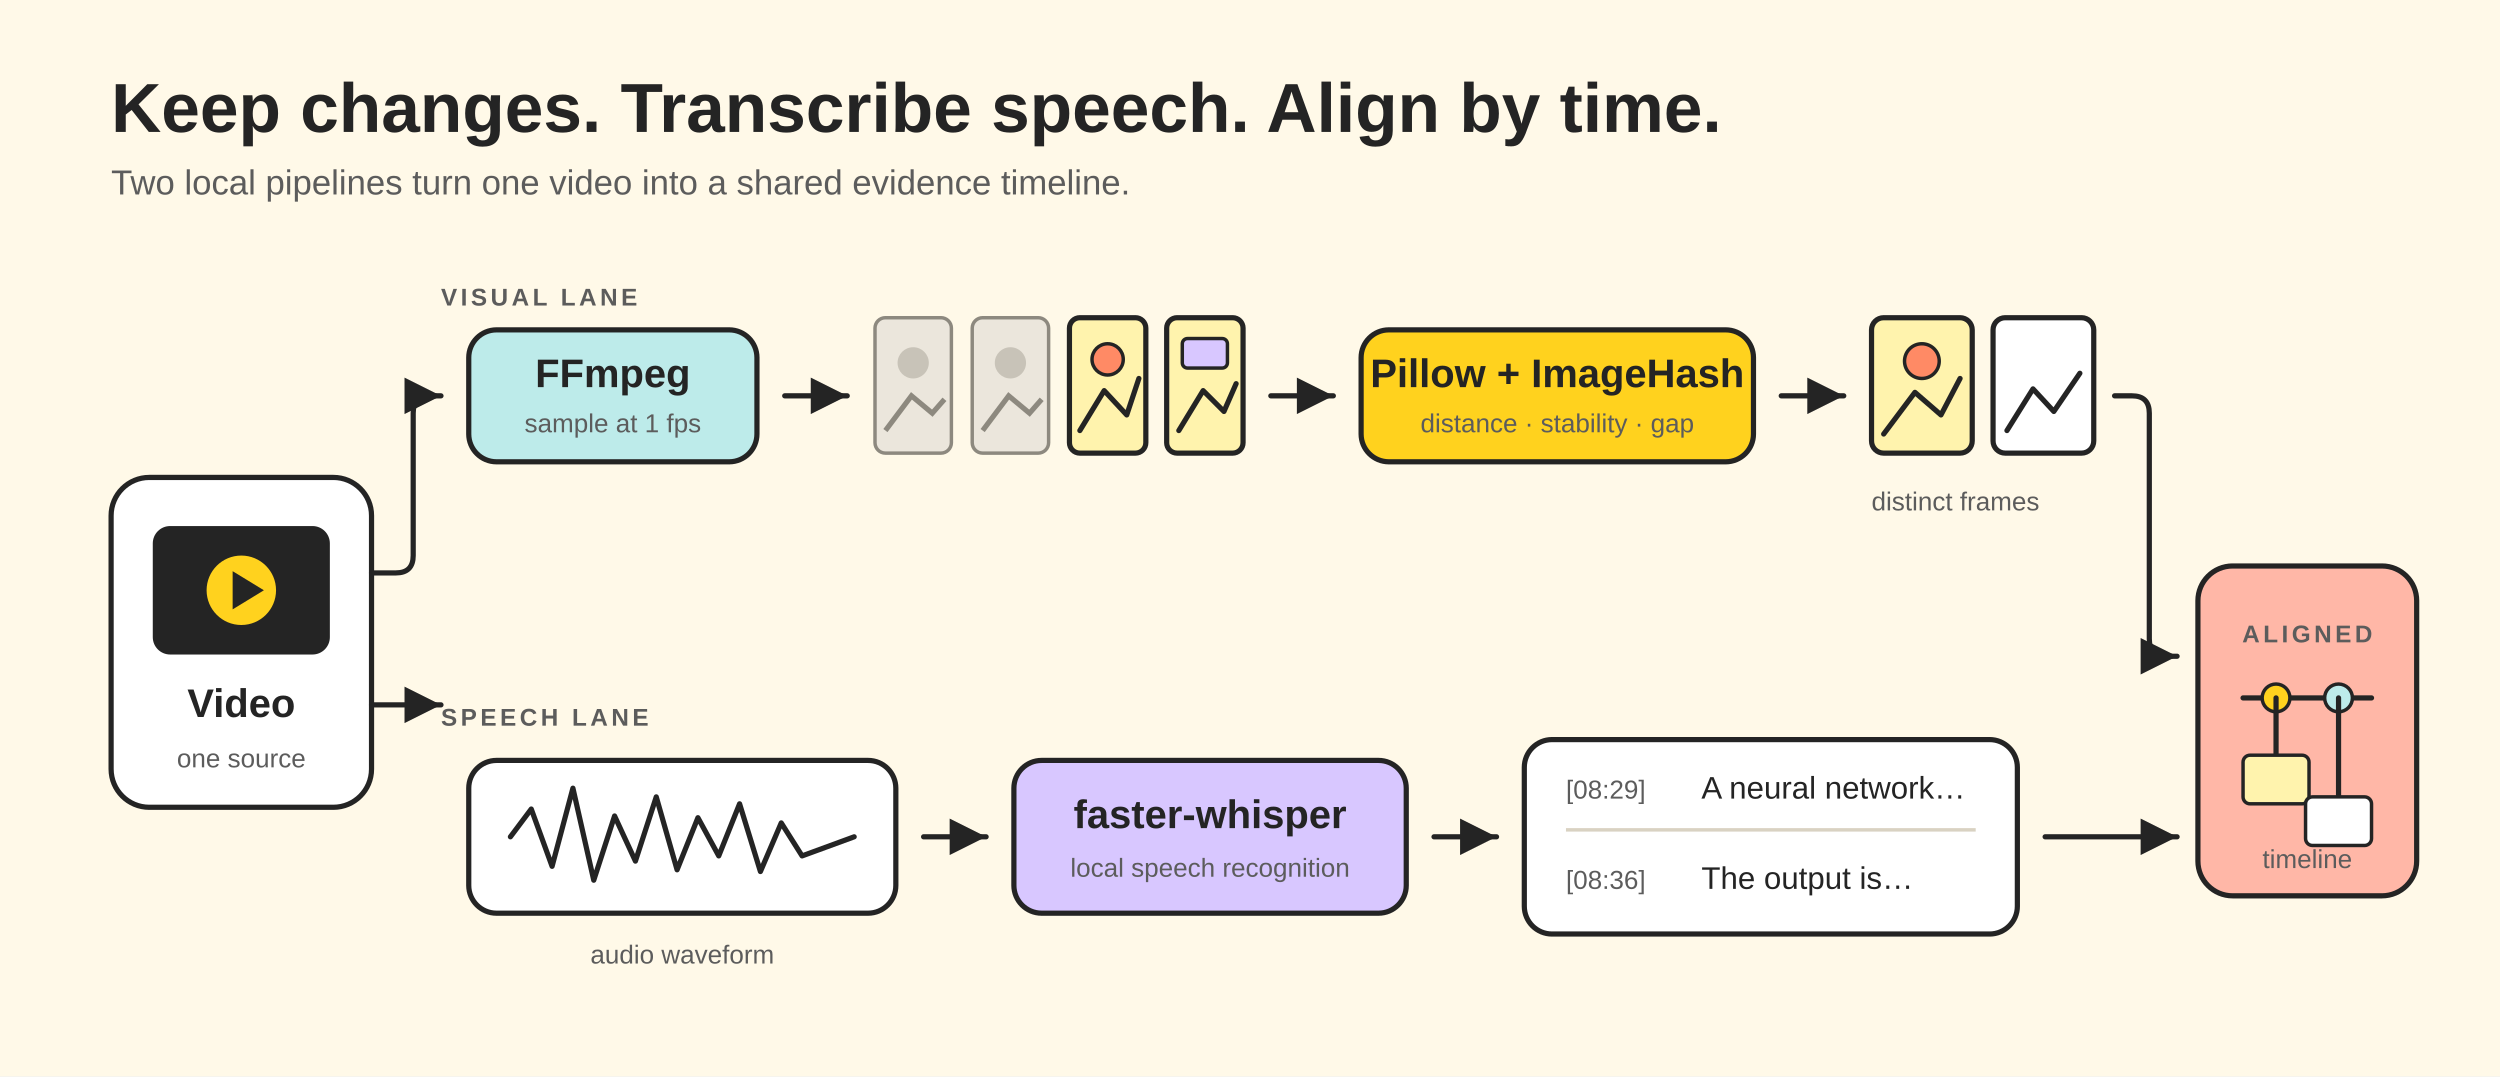
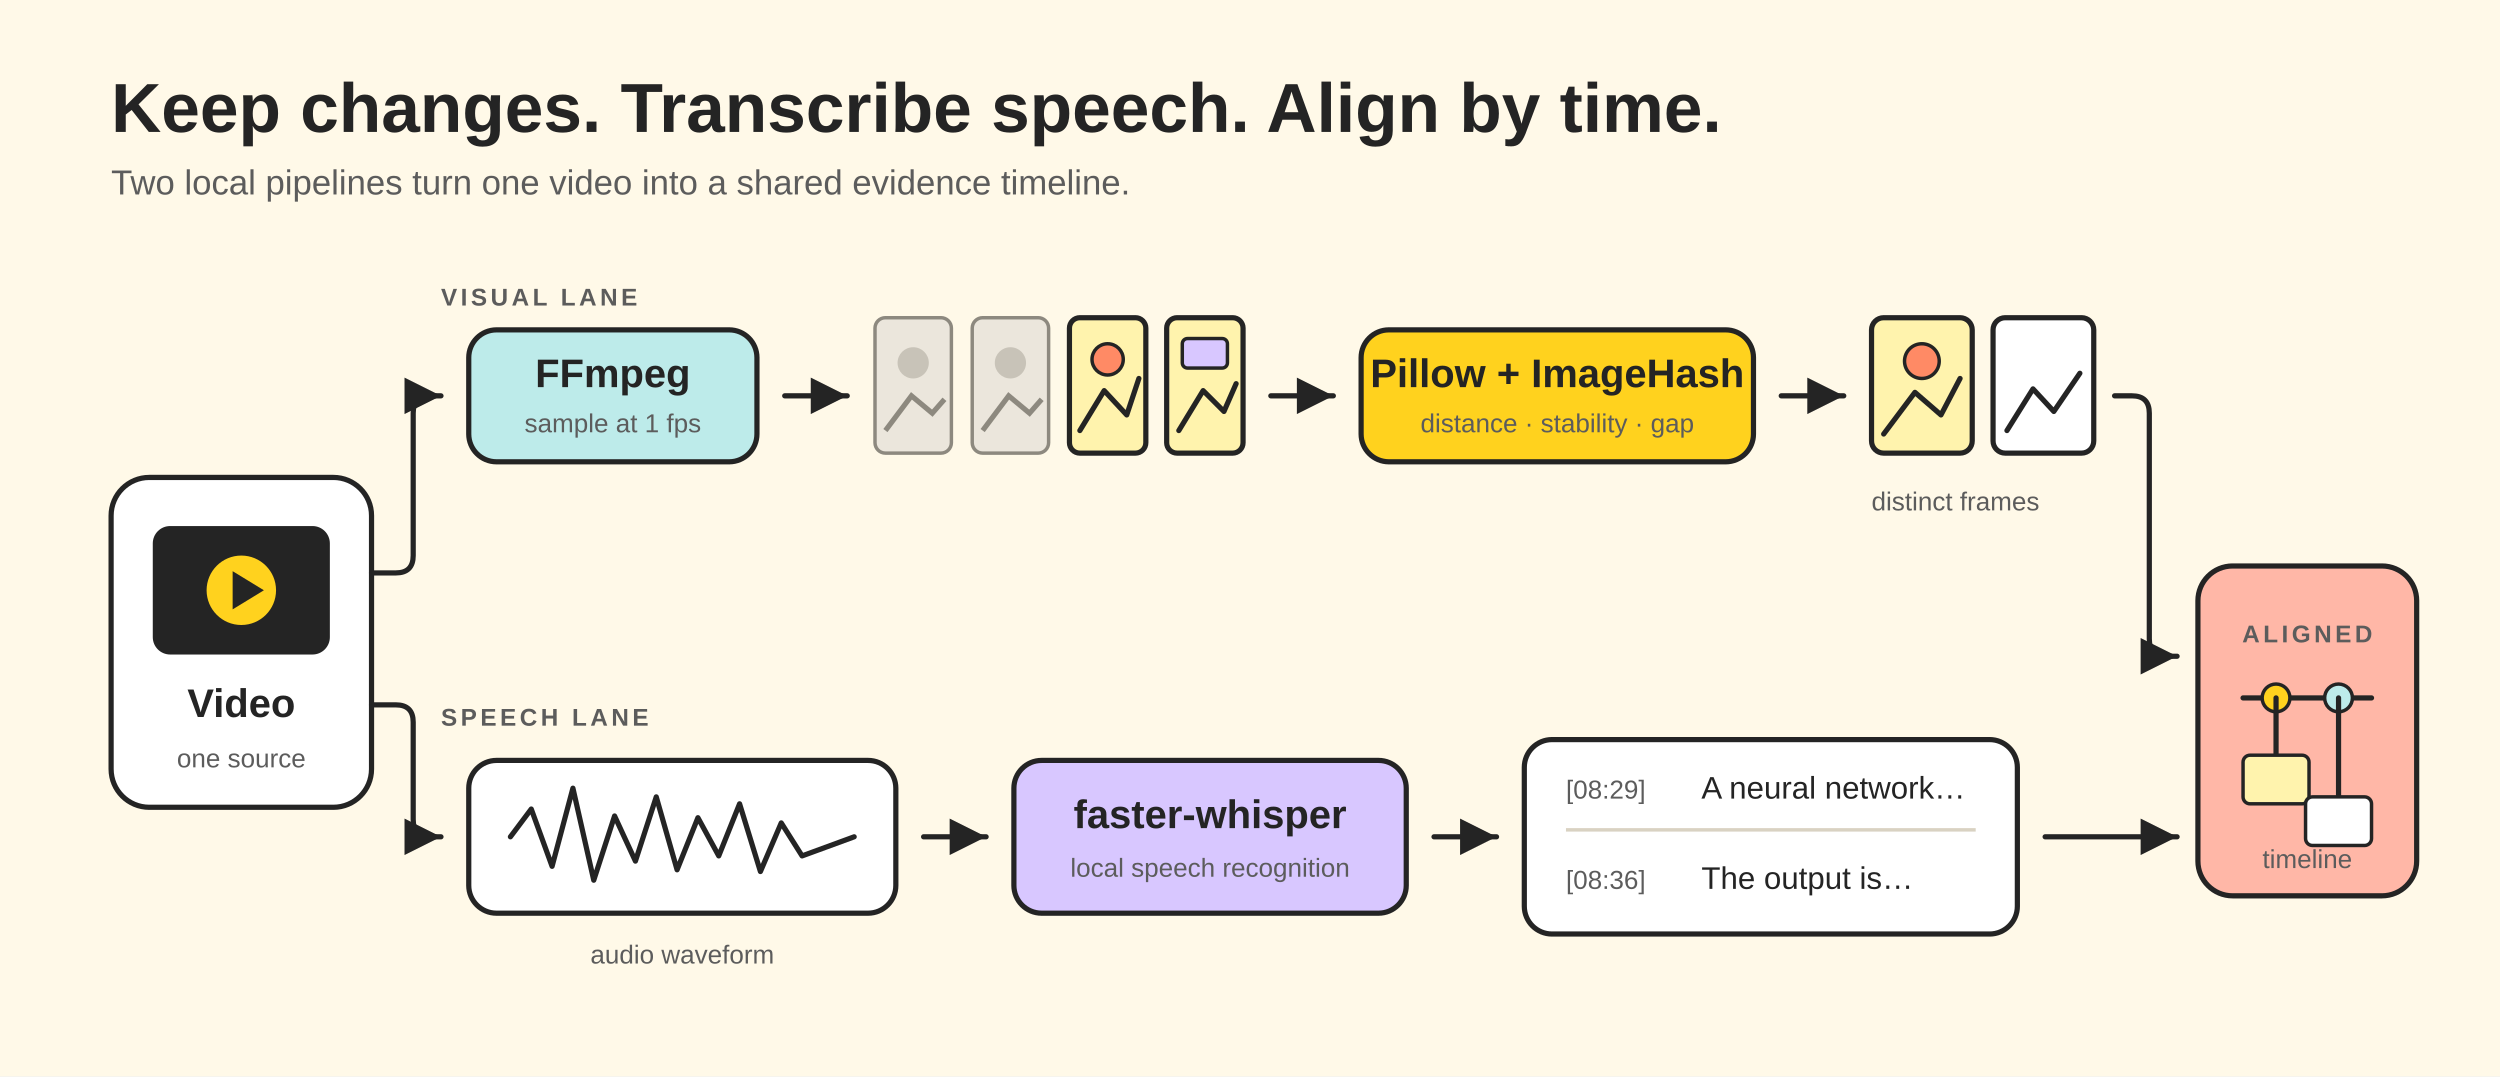
<svg xmlns="http://www.w3.org/2000/svg" width="1440" height="620" viewBox="0 0 1440 620" role="img" aria-labelledby="title description">
  <defs>
    <marker id="arrow" markerWidth="12" markerHeight="12" refX="9" refY="6" orient="auto">
      <path d="M1 1 L10 6 L1 11 Z" fill="#242424" />
    </marker>
    <style>
      .title { font: 700 40px 'Arial Rounded MT Bold', 'Trebuchet MS', Arial, sans-serif; fill: #242424; }
      .subtitle { font: 400 20px 'Trebuchet MS', Arial, sans-serif; fill: #5c5c5c; }
      .label { font: 700 23px 'Arial Rounded MT Bold', 'Trebuchet MS', Arial, sans-serif; fill: #242424; }
      .body { font: 400 18px 'Trebuchet MS', Arial, sans-serif; fill: #242424; }
      .small { font: 400 15px 'Trebuchet MS', Arial, sans-serif; fill: #5c5c5c; }
      .caps { font: 700 14px 'Trebuchet MS', Arial, sans-serif; fill: #5c5c5c; letter-spacing: 2px; }
      .mono { font: 400 22px Consolas, 'Courier New', monospace; }
      .light { fill: #ffffff; }
      .dim { fill: #bdbdbd; }
      .flow { fill: none; stroke: #242424; stroke-width: 4; stroke-linecap: round; marker-end: url(#arrow); }
      .thin { fill: none; stroke: #242424; stroke-width: 3; stroke-linecap: round; stroke-linejoin: round; }
    </style>
  </defs>
  <rect width="1440" height="620" fill="#fff9e8" />
  <defs>
    <marker id="pipeline-arrow" viewBox="0 0 9 9" markerWidth="9" markerHeight="9" refX="8" refY="4.5" orient="auto">
      <path d="M1 1 L8 4.5 L1 8 Z" fill="#242424" />
    </marker>
    <style>
      .pipeline-flow { fill: none; stroke: #242424; stroke-width: 3; stroke-linecap: round; stroke-linejoin: round; marker-end: url(#pipeline-arrow); }
    </style>
  </defs>
  <text x="64" y="76" class="title">Keep changes. Transcribe speech. Align by time.</text>
  <text x="64" y="112" class="subtitle">Two local pipelines turn one video into a shared evidence timeline.</text>
  <rect x="64" y="275" width="150" height="190" rx="22" fill="#ffffff" stroke="#242424" stroke-width="3" />
  <rect x="88" y="303" width="102" height="74" rx="10" fill="#242424" />
  <circle cx="139" cy="340" r="20" fill="#ffd21e" />
  <path d="M134 329 L134 351 L152 340 Z" fill="#242424" />
  <text x="139" y="413" text-anchor="middle" class="label">Video</text>
  <text x="139" y="442" text-anchor="middle" class="small">one source</text>
  <text x="254" y="176" class="caps">VISUAL LANE</text>
  <path d="M214 330 H228 Q238 330 238 320 V238 Q238 228 248 228 H254" class="pipeline-flow" />
  <rect x="270" y="190" width="166" height="76" rx="16" fill="#bdebea" stroke="#242424" stroke-width="3" />
  <text x="353" y="223" text-anchor="middle" class="label">FFmpeg</text>
  <text x="353" y="249" text-anchor="middle" class="small">sample at 1 fps</text>
  <path d="M452 228 H488" class="pipeline-flow" />
  <rect x="504" y="183" width="44" height="78" rx="6" fill="#ebe6dc" stroke="#8d897f" stroke-width="2" />
  <circle cx="526" cy="209" r="9" fill="#c8c3b8" />
  <path d="M510 248 L525 228 L537 238 L544 230" stroke="#8d897f" stroke-width="3" fill="none" />
  <rect x="560" y="183" width="44" height="78" rx="6" fill="#ebe6dc" stroke="#8d897f" stroke-width="2" />
  <circle cx="582" cy="209" r="9" fill="#c8c3b8" />
  <path d="M566 248 L581 228 L593 238 L600 230" stroke="#8d897f" stroke-width="3" fill="none" />
  <rect x="616" y="183" width="44" height="78" rx="6" fill="#fff3ad" stroke="#242424" stroke-width="3" />
  <circle cx="638" cy="207" r="9" fill="#ff8a65" stroke="#242424" stroke-width="2" />
  <path d="M622 248 L636 225 L649 239 L656 218" class="thin" />
  <rect x="672" y="183" width="44" height="78" rx="6" fill="#fff3ad" stroke="#242424" stroke-width="3" />
  <rect x="681" y="195" width="26" height="17" rx="3" fill="#d8c7ff" stroke="#242424" stroke-width="2" />
  <path d="M679 248 L693 225 L705 237 L712 221" class="thin" />
  <path d="M732 228 H768" class="pipeline-flow" />
  <rect x="784" y="190" width="226" height="76" rx="16" fill="#ffd21e" stroke="#242424" stroke-width="3" />
  <text x="897" y="223" text-anchor="middle" class="label">Pillow + ImageHash</text>
  <text x="897" y="249" text-anchor="middle" class="small">distance · stability · gap</text>
  <path d="M1026 228 H1062" class="pipeline-flow" />
  <rect x="1078" y="183" width="58" height="78" rx="7" fill="#fff3ad" stroke="#242424" stroke-width="3" />
  <circle cx="1107" cy="208" r="10" fill="#ff8a65" stroke="#242424" stroke-width="2" />
  <path d="M1085 250 L1103 226 L1118 239 L1129 218" class="thin" />
  <rect x="1148" y="183" width="58" height="78" rx="7" fill="#ffffff" stroke="#242424" stroke-width="3" />
  <path d="M1156 248 L1171 224 L1183 237 L1198 215" class="thin" />
  <text x="1078" y="294" class="small">distinct frames</text>
  <text x="254" y="418" class="caps">SPEECH LANE</text>
-   <path d="M214 406 H254" class="pipeline-flow" />
+   <path d="M214 406 H228 Q238 406 238 416 V472 Q238 482 248 482 H254" class="pipeline-flow" />
  <rect x="270" y="438" width="246" height="88" rx="16" fill="#ffffff" stroke="#242424" stroke-width="3" />
  <path d="M294 482 L306 466 L318 499 L330 454 L342 507 L354 470 L366 496 L378 459 L390 501 L402 471 L414 493 L426 463 L438 502 L450 474 L462 493 L492 482" class="thin" />
  <text x="393" y="555" text-anchor="middle" class="small">audio waveform</text>
  <path d="M532 482 H568" class="pipeline-flow" />
  <rect x="584" y="438" width="226" height="88" rx="16" fill="#d8c7ff" stroke="#242424" stroke-width="3" />
  <text x="697" y="477" text-anchor="middle" class="label">faster-whisper</text>
  <text x="697" y="505" text-anchor="middle" class="small">local speech recognition</text>
  <path d="M826 482 H862" class="pipeline-flow" />
  <rect x="878" y="426" width="284" height="112" rx="16" fill="#ffffff" stroke="#242424" stroke-width="3" />
  <text x="902" y="460" class="small">[08:29]</text>
  <text x="980" y="460" class="body">A neural network…</text>
  <line x1="902" y1="478" x2="1138" y2="478" stroke="#d9d2c2" stroke-width="2" />
  <text x="902" y="512" class="small">[08:36]</text>
  <text x="980" y="512" class="body">The output is…</text>
  <path d="M1218 228 H1228 Q1238 228 1238 238 V368 Q1238 378 1248 378 H1254" class="pipeline-flow" />
  <path d="M1178 482 H1254" class="pipeline-flow" />
  <rect x="1266" y="326" width="126" height="190" rx="20" fill="#ffb7a7" stroke="#242424" stroke-width="3" />
  <text x="1329" y="370" text-anchor="middle" class="caps">ALIGNED</text>
  <line x1="1292" y1="402" x2="1366" y2="402" class="thin" />
  <circle cx="1311" cy="402" r="8" fill="#ffd21e" stroke="#242424" stroke-width="2" />
  <circle cx="1347" cy="402" r="8" fill="#bdebea" stroke="#242424" stroke-width="2" />
  <line x1="1311" y1="402" x2="1311" y2="443" class="thin" />
  <line x1="1347" y1="402" x2="1347" y2="467" class="thin" />
  <rect x="1292" y="435" width="38" height="28" rx="4" fill="#fff3ad" stroke="#242424" stroke-width="2" />
  <rect x="1328" y="459" width="38" height="28" rx="4" fill="#ffffff" stroke="#242424" stroke-width="2" />
  <text x="1329" y="500" text-anchor="middle" class="small">timeline</text>
</svg>
